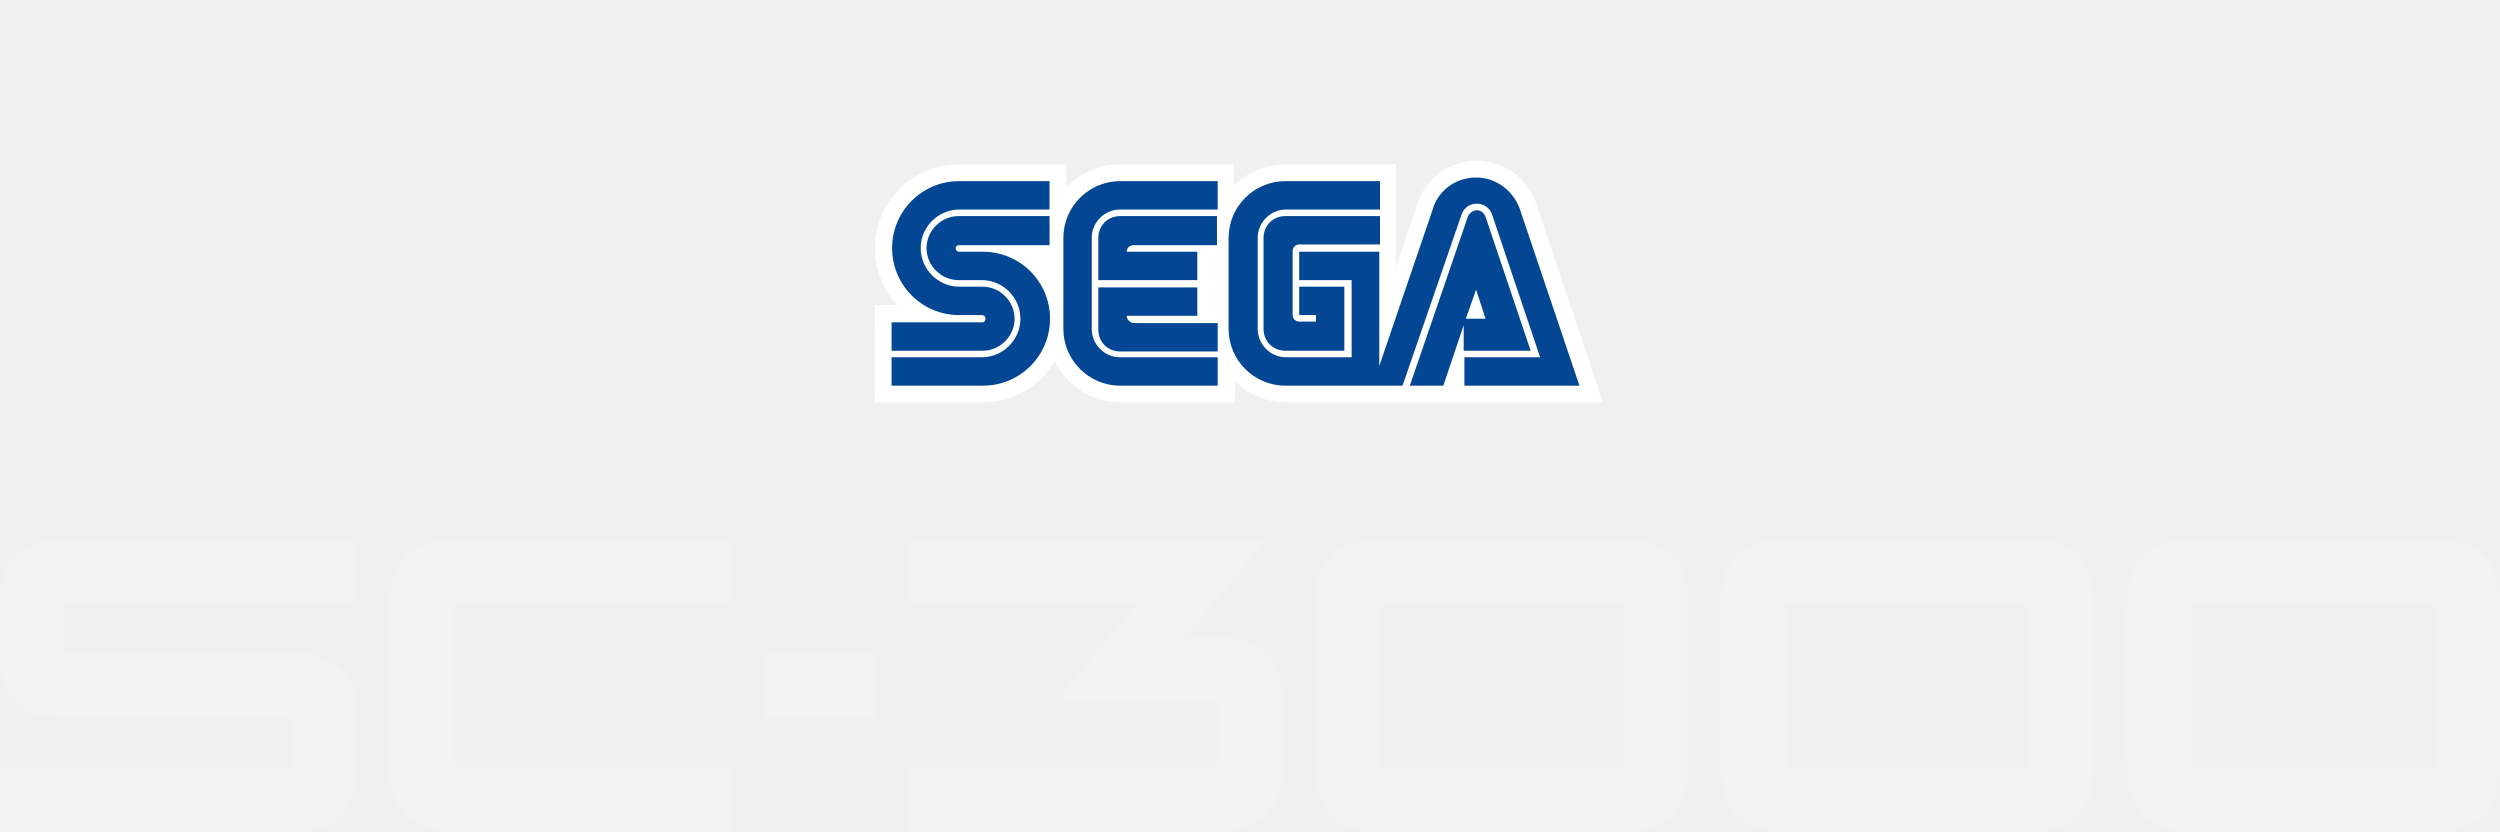
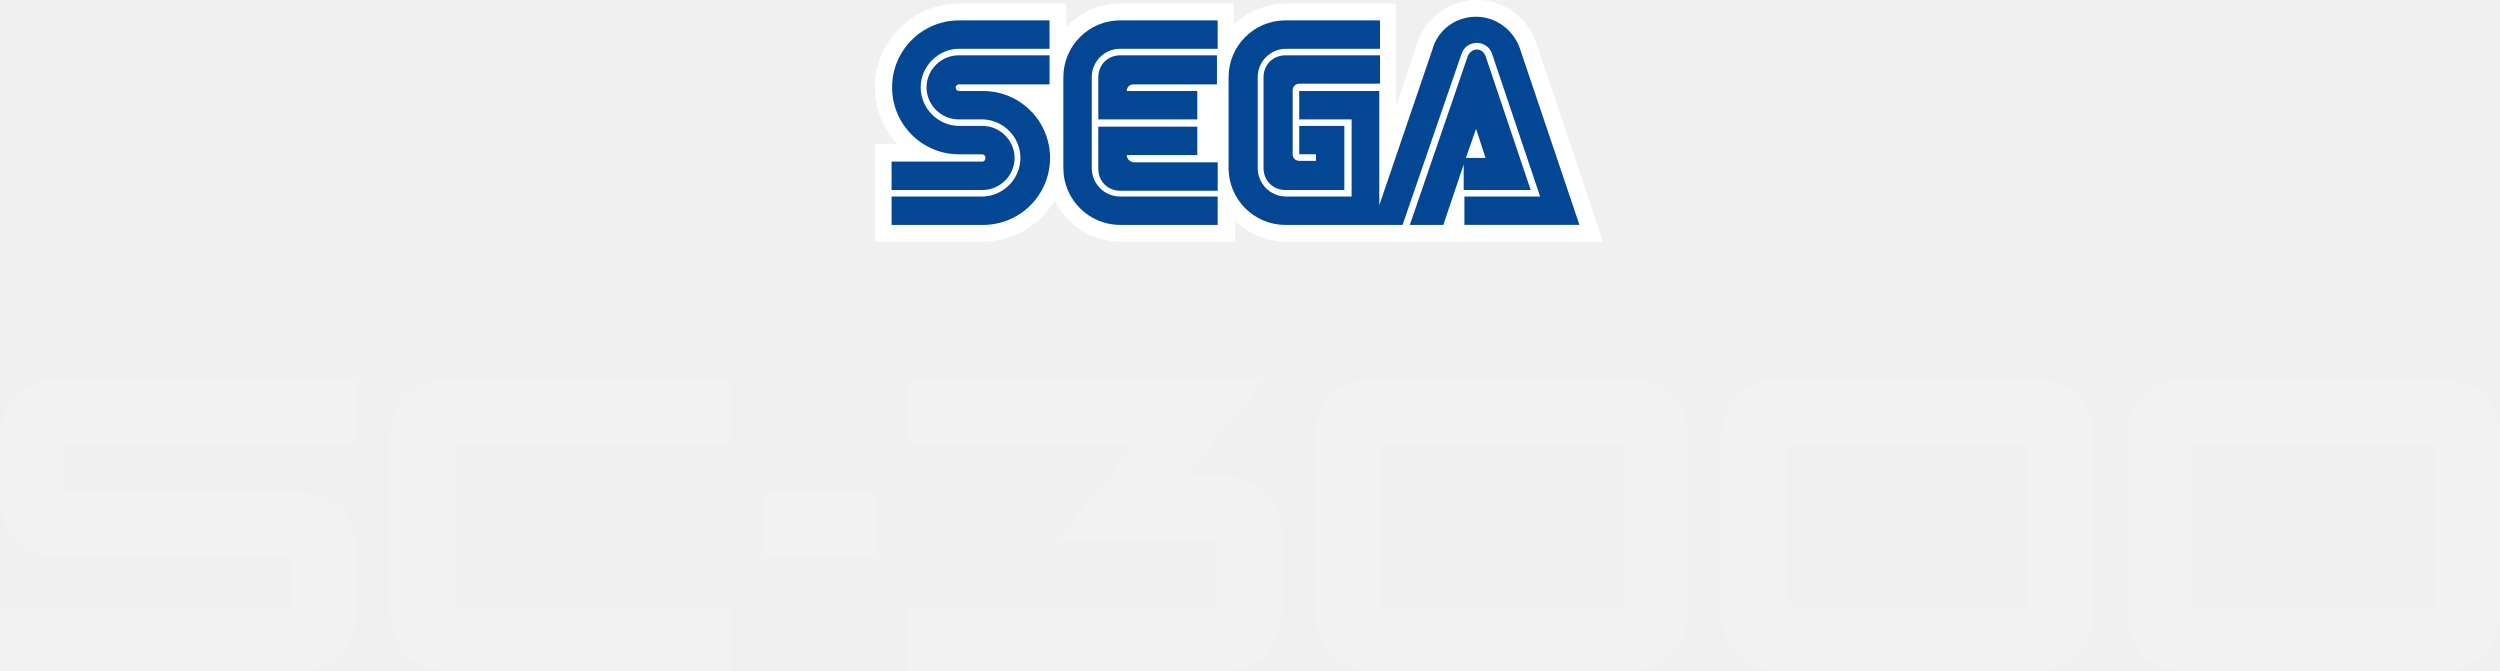
- <svg xmlns="http://www.w3.org/2000/svg" version="1.1" id="Layer_1" x="0px" y="0px" width="635.25" height="211.341" viewBox="0 0 635.25 211.341" enable-background="new 0 0 642.143 80.572" xml:space="preserve">
+ <svg xmlns="http://www.w3.org/2000/svg" version="1.1" id="Layer_1" x="0px" y="0px" width="635.25" height="170.494" viewBox="0 0 635.25 170.494" enable-background="new 0 0 642.143 80.572" xml:space="preserve">
  <defs id="defs21" />
-   <g id="g16" transform="translate(-4,133.1982)" style="fill:#f2f2f2">
+   <g id="g16" transform="translate(-4,92.35096)" style="fill:#f2f2f2">
    <path d="M 4,32.768 V 20.393 c 0,-11 5.499,-16.5 16.5,-16.5 h 74.25 v 16.5 H 20.5 v 12.375 h 57.75 c 11,0 16.5,5.5 16.5,16.5 v 12.375 c 0,11.001 -5.5,16.5 -16.5,16.5 H 4 v -16.5 H 78.25 V 49.268 H 20.5 C 9.499,49.268 4,43.769 4,32.768 Z" id="path2" style="fill:#f2f2f2" />
    <path d="m 103,61.643 v -41.25 c 0,-11 5.499,-16.5 16.5,-16.5 h 70.125 v 16.5 H 119.5 v 41.25 h 70.125 v 16.5 H 119.5 c -11.001,0 -16.5,-5.499 -16.5,-16.5 z" id="path4" style="fill:#f2f2f2" />
    <path d="m 197.875,49.268 v -16.5 h 28.875 v 16.5 z" id="path6" style="fill:#f2f2f2" />
    <path d="m 329.875,61.643 c 0,11.001 -5.501,16.5 -16.5,16.5 H 235 v -16.5 h 78.375 v -16.5 h -41.25 L 292.75,20.393 H 235 v -16.5 h 90.75 l -20.625,24.75 h 8.25 c 11,0 16.5,5.5 16.5,16.5 z" id="path8" style="fill:#f2f2f2" />
    <path d="m 433,61.643 c 0,11.001 -5.5,16.5 -16.5,16.5 h -61.875 c -11.001,0 -16.5,-5.499 -16.5,-16.5 v -41.25 c 0,-11 5.499,-16.5 16.5,-16.5 H 416.5 c 11,0 16.5,5.5 16.5,16.5 z m -16.5,0 v -41.25 h -61.875 v 41.25 z" id="path10" style="fill:#f2f2f2" />
    <path d="m 536.125,61.643 c 0,11.001 -5.5,16.5 -16.5,16.5 H 457.75 c -11,0 -16.5,-5.499 -16.5,-16.5 v -41.25 c 0,-11 5.5,-16.5 16.5,-16.5 h 61.875 c 11,0 16.5,5.5 16.5,16.5 z m -16.5,0 V 20.393 H 457.75 v 41.25 z" id="path12" style="fill:#f2f2f2" />
    <path d="m 639.25,61.643 c 0,11.001 -5.5,16.5 -16.5,16.5 h -61.875 c -11,0 -16.5,-5.499 -16.5,-16.5 v -41.25 c 0,-11 5.5,-16.5 16.5,-16.5 h 61.875 c 11,0 16.5,5.5 16.5,16.5 z m -16.5,0 v -41.25 h -61.875 v 41.25 z" id="path14" style="fill:#f2f2f2" />
  </g>
-   <path d="m 390.426,51.943 c -2.038,-6.47 -8.142,-11.096 -15.167,-11.096 -7.029,0 -13.134,4.625 -15.167,11.096 l -5.362,15.909 V 41.772 h -28.112 c -4.996,0 -9.616,2.033 -13.134,5.362 v -5.362 h -28.854 c -5.362,0 -10.17,2.221 -13.688,5.916 v -5.916 h -27.375 c -11.654,0 -21.271,9.616 -21.271,21.271 0,5.55 2.221,10.729 5.733,14.425 h -5.733 v 24.783 h 27.375 c 7.766,0 14.425,-4.071 18.313,-10.358 3.146,6.104 9.433,10.358 16.829,10.358 h 29.037 v -5.362 c 3.329,3.329 7.954,5.362 13.133,5.362 h 80.27 z" style="fill:#ffffff;stroke-width:0.048" id="path176" />
-   <path d="m 249.673,81.91 h -23.121 v 7.212 h 23.121 c 4.437,0 8.137,-3.7 8.137,-8.137 0,-4.437 -3.7,-8.137 -8.137,-8.137 h -5.921 c -5.362,0 -9.804,-4.437 -9.804,-9.804 0,-5.367 4.442,-9.804 9.804,-9.804 h 22.933 v -7.212 h -23.116 a 17.017,17.017 0 0 0 0,34.033 h 5.916 c 0.554,0 0.925,0.371 0.925,0.925 0,0.554 -0.371,0.925 -0.737,0.925 z" style="fill:#034693;stroke-width:0.048" id="path178" />
-   <path d="m 243.568,62.301 h 23.121 v -7.395 h -23.121 c -4.437,0 -8.137,3.7 -8.137,8.137 0,4.437 3.7,8.137 8.137,8.137 h 5.916 c 5.362,0 9.804,4.437 9.804,9.804 0,5.367 -4.437,9.804 -9.804,9.804 h -22.933 v 7.212 h 23.121 a 17.017,17.017 0 1 0 0,-34.033 h -5.921 c -0.554,0 -0.925,-0.371 -0.925,-0.925 0,-0.371 0.371,-0.742 0.742,-0.742 z" style="fill:#034693;stroke-width:0.048" id="path180" />
-   <path d="m 326.614,54.906 c -3.146,0 -5.55,2.404 -5.55,5.55 v 23.121 c 0,3.146 2.404,5.55 5.55,5.55 h 14.984 V 72.843 h -11.467 v 7.212 h 4.254 v 1.667 h -4.254 a 1.661,1.661 0 0 1 -1.667,-1.667 V 63.78 a 1.661,1.661 0 0 1 1.667,-1.667 h 20.529 v -7.208 z" style="fill:#034693;stroke-width:0.048" id="path182" />
-   <path d="M 372.114,89.122 H 388.942 L 377.476,55.089 c -0.371,-0.925 -1.108,-1.667 -2.221,-1.667 -0.925,0 -1.85,0.742 -2.221,1.479 l -14.796,43.096 h 8.508 l 5.179,-15.35 v 6.475 z m 2.958,-15.538 2.404,7.4 h -4.996 z" style="fill:#034693;stroke-width:0.048" id="path184" />
-   <path d="m 386.355,53.61 c -1.479,-4.808 -5.916,-8.508 -11.283,-8.508 -5.367,0 -9.804,3.512 -11.096,8.325 L 350.477,93.005 V 63.968 h -20.346 v 7.212 h 13.317 v 19.604 h -16.651 c -4.071,0 -7.212,-3.329 -7.212,-7.212 V 60.451 c 0,-4.071 3.329,-7.212 7.212,-7.212 h 23.858 v -7.212 h -24.046 c -7.954,0 -14.425,6.475 -14.425,14.425 v 23.121 c 0,7.954 6.475,14.425 14.425,14.425 h 29.779 l 14.984,-43.467 c 0.554,-1.667 2.033,-2.775 3.883,-2.775 1.85,0 3.329,1.108 3.883,2.775 l 12.208,36.25 h -19.238 v 7.212 h 29.225 z" style="fill:#034693;stroke-width:0.048" id="path186" />
-   <path d="m 284.626,90.784 c -4.071,0 -7.212,-3.329 -7.212,-7.212 V 60.451 c 0,-4.071 3.329,-7.212 7.212,-7.212 h 24.783 v -7.212 h -24.783 c -7.954,0 -14.425,6.475 -14.425,14.425 v 23.121 c 0,7.954 6.475,14.425 14.425,14.425 h 24.783 v -7.212 z" style="fill:#034693;stroke-width:0.048" id="path188" />
-   <path d="m 286.293,80.243 h 17.942 v -7.212 h -25.154 v 10.729 c 0,3.146 2.404,5.55 5.55,5.55 h 24.783 v -7.217 h -21.454 c -0.925,-0.183 -1.667,-0.925 -1.667,-1.85 z" style="fill:#034693;stroke-width:0.048" id="path190" />
-   <path d="m 304.235,63.968 h -17.942 a 1.661,1.661 0 0 1 1.667,-1.667 h 21.271 v -7.395 h -24.6 c -3.146,0 -5.55,2.404 -5.55,5.55 v 10.729 h 25.154 z" style="fill:#034693;stroke-width:0.048" id="path192" />
+   <path d="M 390.426,11.096 C 388.388,4.625 382.284,0 375.26,0 368.23,0 362.126,4.625 360.093,11.096 l -5.362,15.909 V 0.925 h -28.112 c -4.996,0 -9.616,2.033 -13.134,5.362 V 0.925 h -28.854 c -5.362,0 -10.17,2.221 -13.688,5.916 V 0.925 h -27.375 c -11.654,0 -21.271,9.616 -21.271,21.271 0,5.55 2.221,10.729 5.733,14.425 h -5.733 v 24.783 h 27.375 c 7.766,0 14.425,-4.071 18.313,-10.358 3.146,6.104 9.433,10.358 16.829,10.358 h 29.037 v -5.362 c 3.329,3.329 7.954,5.362 13.133,5.362 h 80.27 z" style="fill:#ffffff;stroke-width:0.048" id="path176" />
+   <path d="m 249.673,41.063 h -23.121 v 7.212 h 23.121 c 4.437,0 8.137,-3.7 8.137,-8.137 0,-4.437 -3.7,-8.137 -8.137,-8.137 h -5.921 c -5.362,0 -9.804,-4.437 -9.804,-9.804 0,-5.367 4.442,-9.804 9.804,-9.804 h 22.933 V 5.179 h -23.116 a 17.017,17.017 0 0 0 0,34.033 h 5.916 c 0.554,0 0.925,0.371 0.925,0.925 0,0.554 -0.371,0.925 -0.737,0.925 z" style="fill:#034693;stroke-width:0.048" id="path178" />
+   <path d="m 243.568,21.454 h 23.121 v -7.395 h -23.121 c -4.437,0 -8.137,3.7 -8.137,8.137 0,4.437 3.7,8.137 8.137,8.137 h 5.916 c 5.362,0 9.804,4.437 9.804,9.804 0,5.367 -4.437,9.804 -9.804,9.804 H 226.552 V 57.154 h 23.121 a 17.017,17.017 0 1 0 0,-34.033 h -5.921 c -0.554,0 -0.925,-0.371 -0.925,-0.925 0,-0.371 0.371,-0.742 0.742,-0.742 z" style="fill:#034693;stroke-width:0.048" id="path180" />
+   <path d="m 326.614,14.059 c -3.146,0 -5.55,2.404 -5.55,5.55 v 23.121 c 0,3.146 2.404,5.55 5.55,5.55 h 14.984 V 31.995 h -11.467 v 7.212 h 4.254 v 1.667 h -4.254 a 1.661,1.661 0 0 1 -1.667,-1.667 V 22.933 a 1.661,1.661 0 0 1 1.667,-1.667 h 20.529 v -7.208 z" style="fill:#034693;stroke-width:0.048" id="path182" />
+   <path d="M 372.114,48.275 H 388.942 L 377.476,14.242 c -0.371,-0.925 -1.108,-1.667 -2.221,-1.667 -0.925,0 -1.85,0.742 -2.221,1.479 l -14.796,43.096 h 8.508 l 5.179,-15.35 v 6.475 z m 2.958,-15.538 2.404,7.4 h -4.996 z" style="fill:#034693;stroke-width:0.048" id="path184" />
+   <path d="m 386.355,12.763 c -1.479,-4.808 -5.916,-8.508 -11.283,-8.508 -5.367,0 -9.804,3.512 -11.096,8.325 L 350.477,52.158 V 23.121 h -20.346 v 7.212 h 13.317 v 19.604 h -16.651 c -4.071,0 -7.212,-3.329 -7.212,-7.212 V 19.604 c 0,-4.071 3.329,-7.212 7.212,-7.212 h 23.858 V 5.179 h -24.046 c -7.954,0 -14.425,6.475 -14.425,14.425 V 42.725 c 0,7.954 6.475,14.425 14.425,14.425 h 29.779 L 371.372,13.683 c 0.554,-1.667 2.033,-2.775 3.883,-2.775 1.85,0 3.329,1.108 3.883,2.775 l 12.208,36.25 h -19.238 v 7.212 h 29.225 z" style="fill:#034693;stroke-width:0.048" id="path186" />
+   <path d="m 284.626,49.937 c -4.071,0 -7.212,-3.329 -7.212,-7.212 V 19.604 c 0,-4.071 3.329,-7.212 7.212,-7.212 h 24.783 V 5.179 h -24.783 c -7.954,0 -14.425,6.475 -14.425,14.425 V 42.725 c 0,7.954 6.475,14.425 14.425,14.425 h 24.783 v -7.212 z" style="fill:#034693;stroke-width:0.048" id="path188" />
+   <path d="m 286.293,39.396 h 17.942 v -7.212 h -25.154 v 10.729 c 0,3.146 2.404,5.55 5.55,5.55 h 24.783 v -7.217 h -21.454 c -0.925,-0.183 -1.667,-0.925 -1.667,-1.85 z" style="fill:#034693;stroke-width:0.048" id="path190" />
+   <path d="m 304.235,23.121 h -17.942 a 1.661,1.661 0 0 1 1.667,-1.667 h 21.271 v -7.395 h -24.6 c -3.146,0 -5.55,2.404 -5.55,5.55 v 10.729 h 25.154 z" style="fill:#034693;stroke-width:0.048" id="path192" />
</svg>
